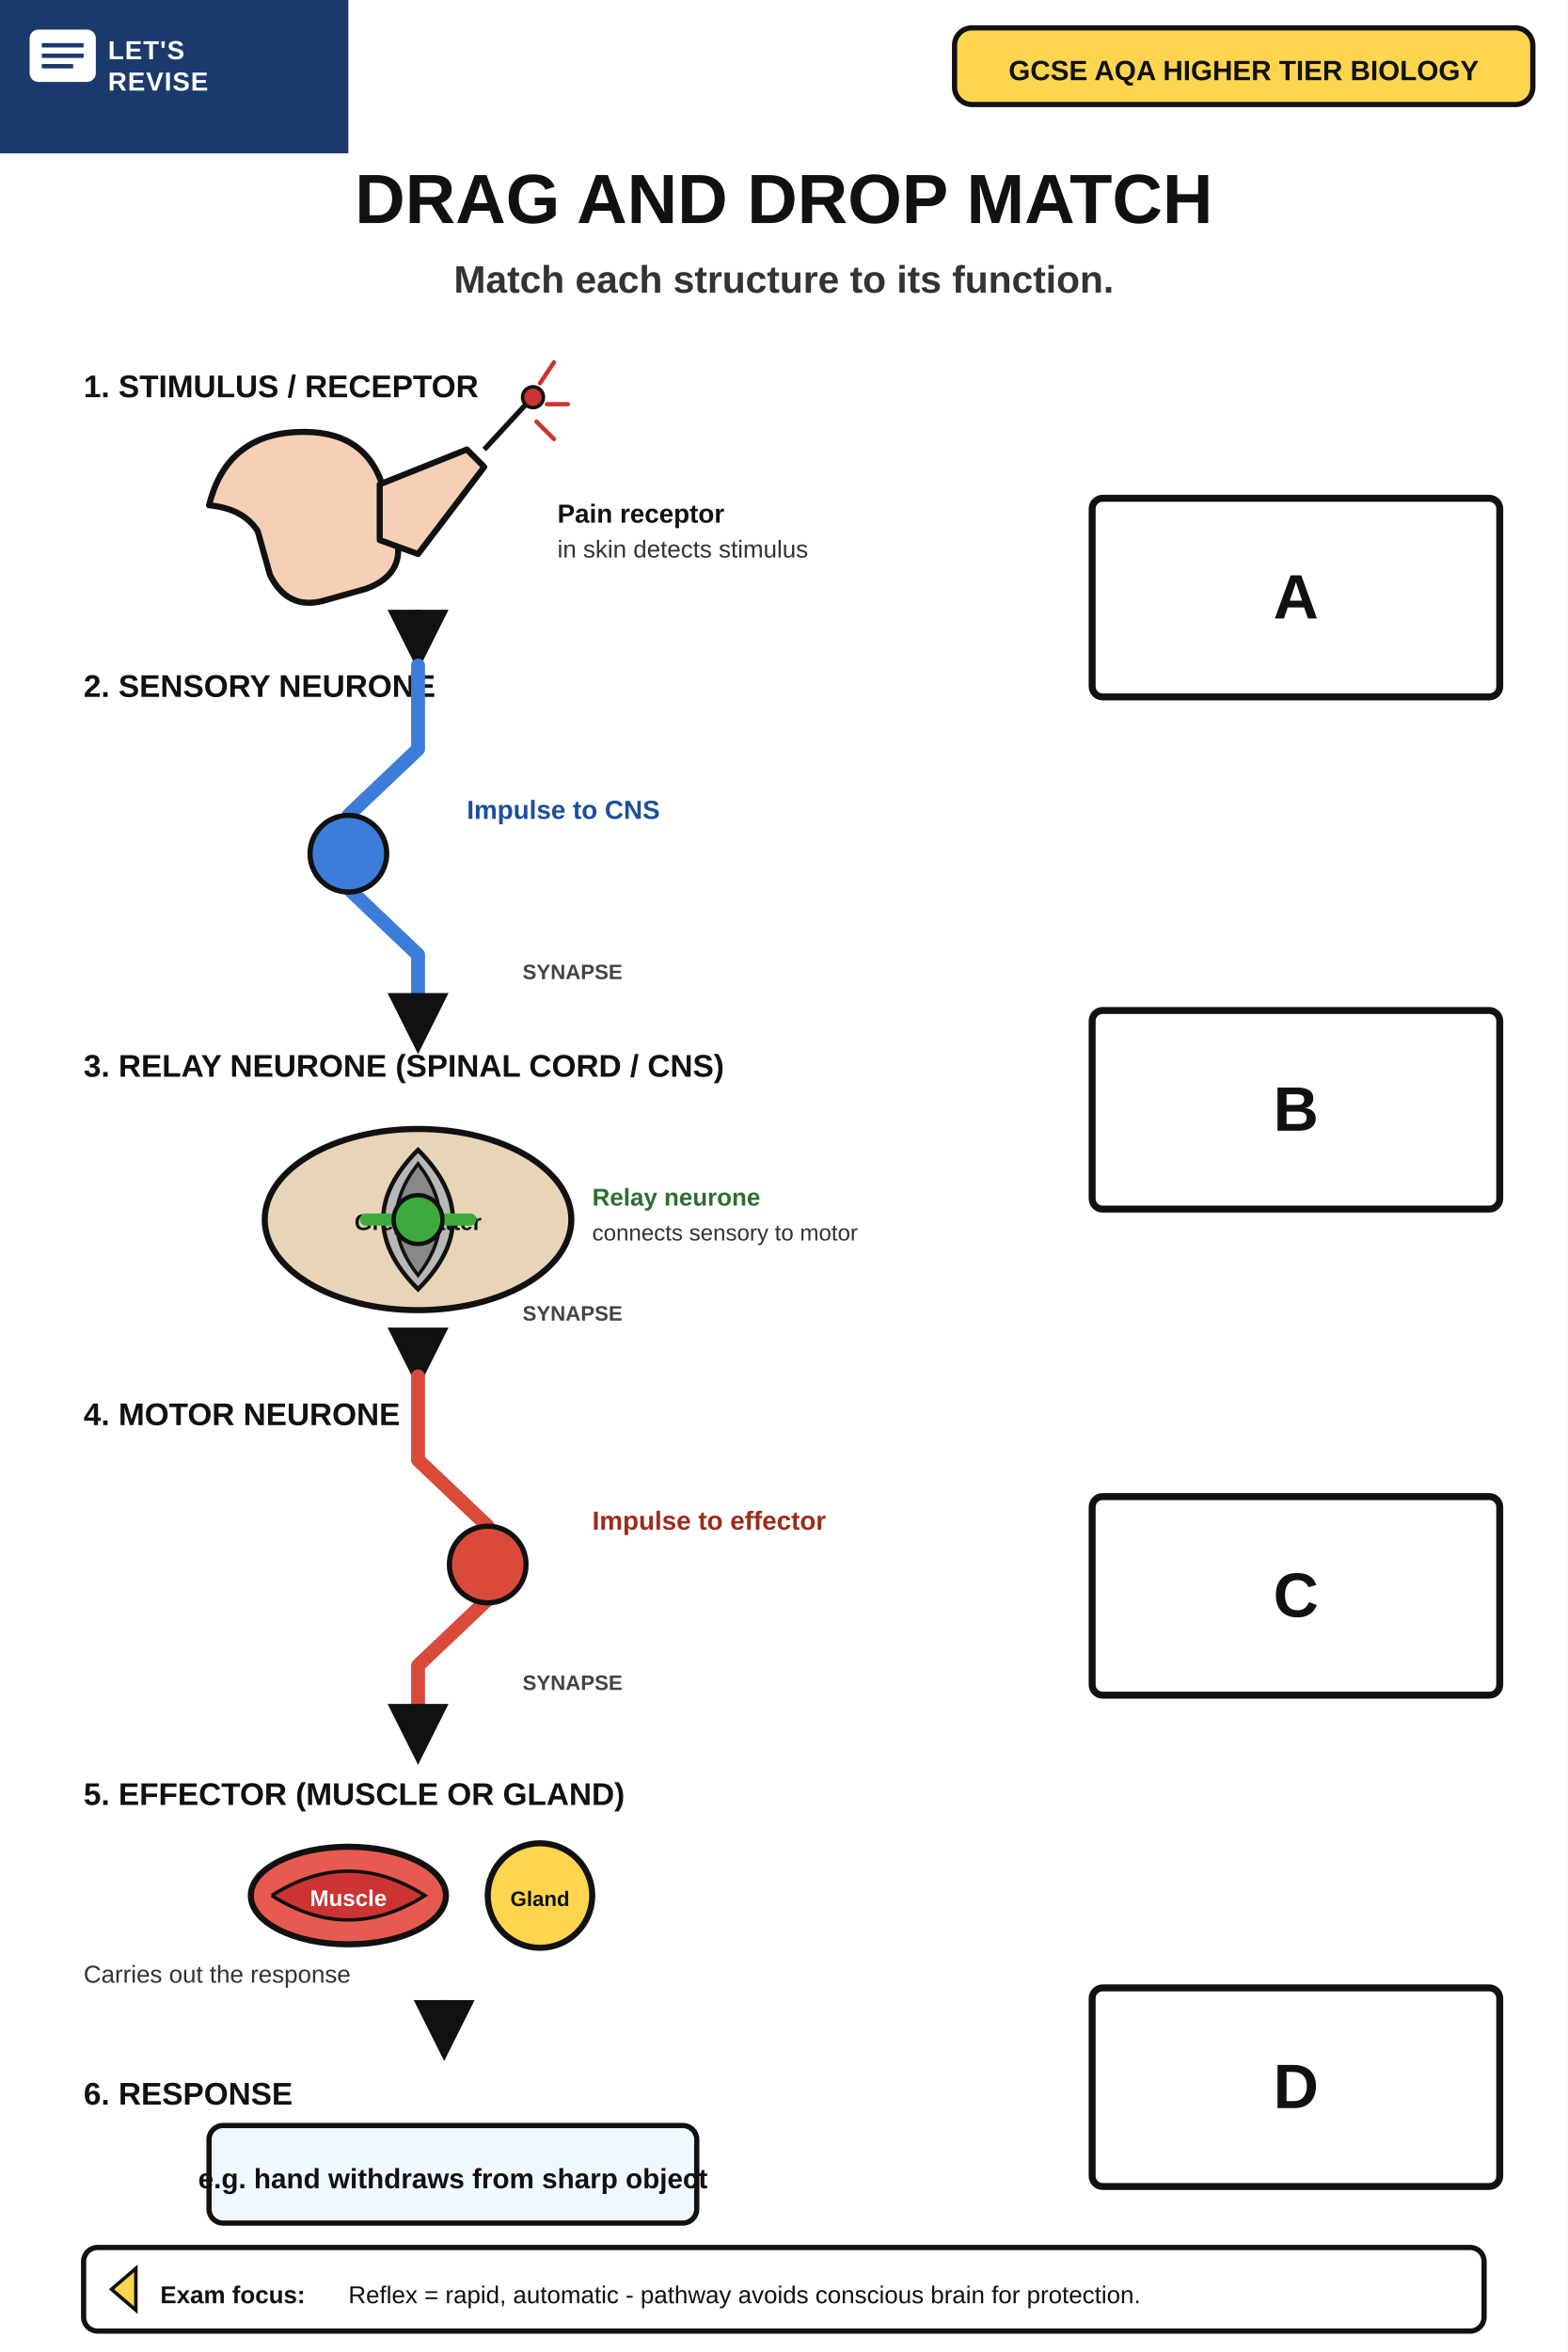
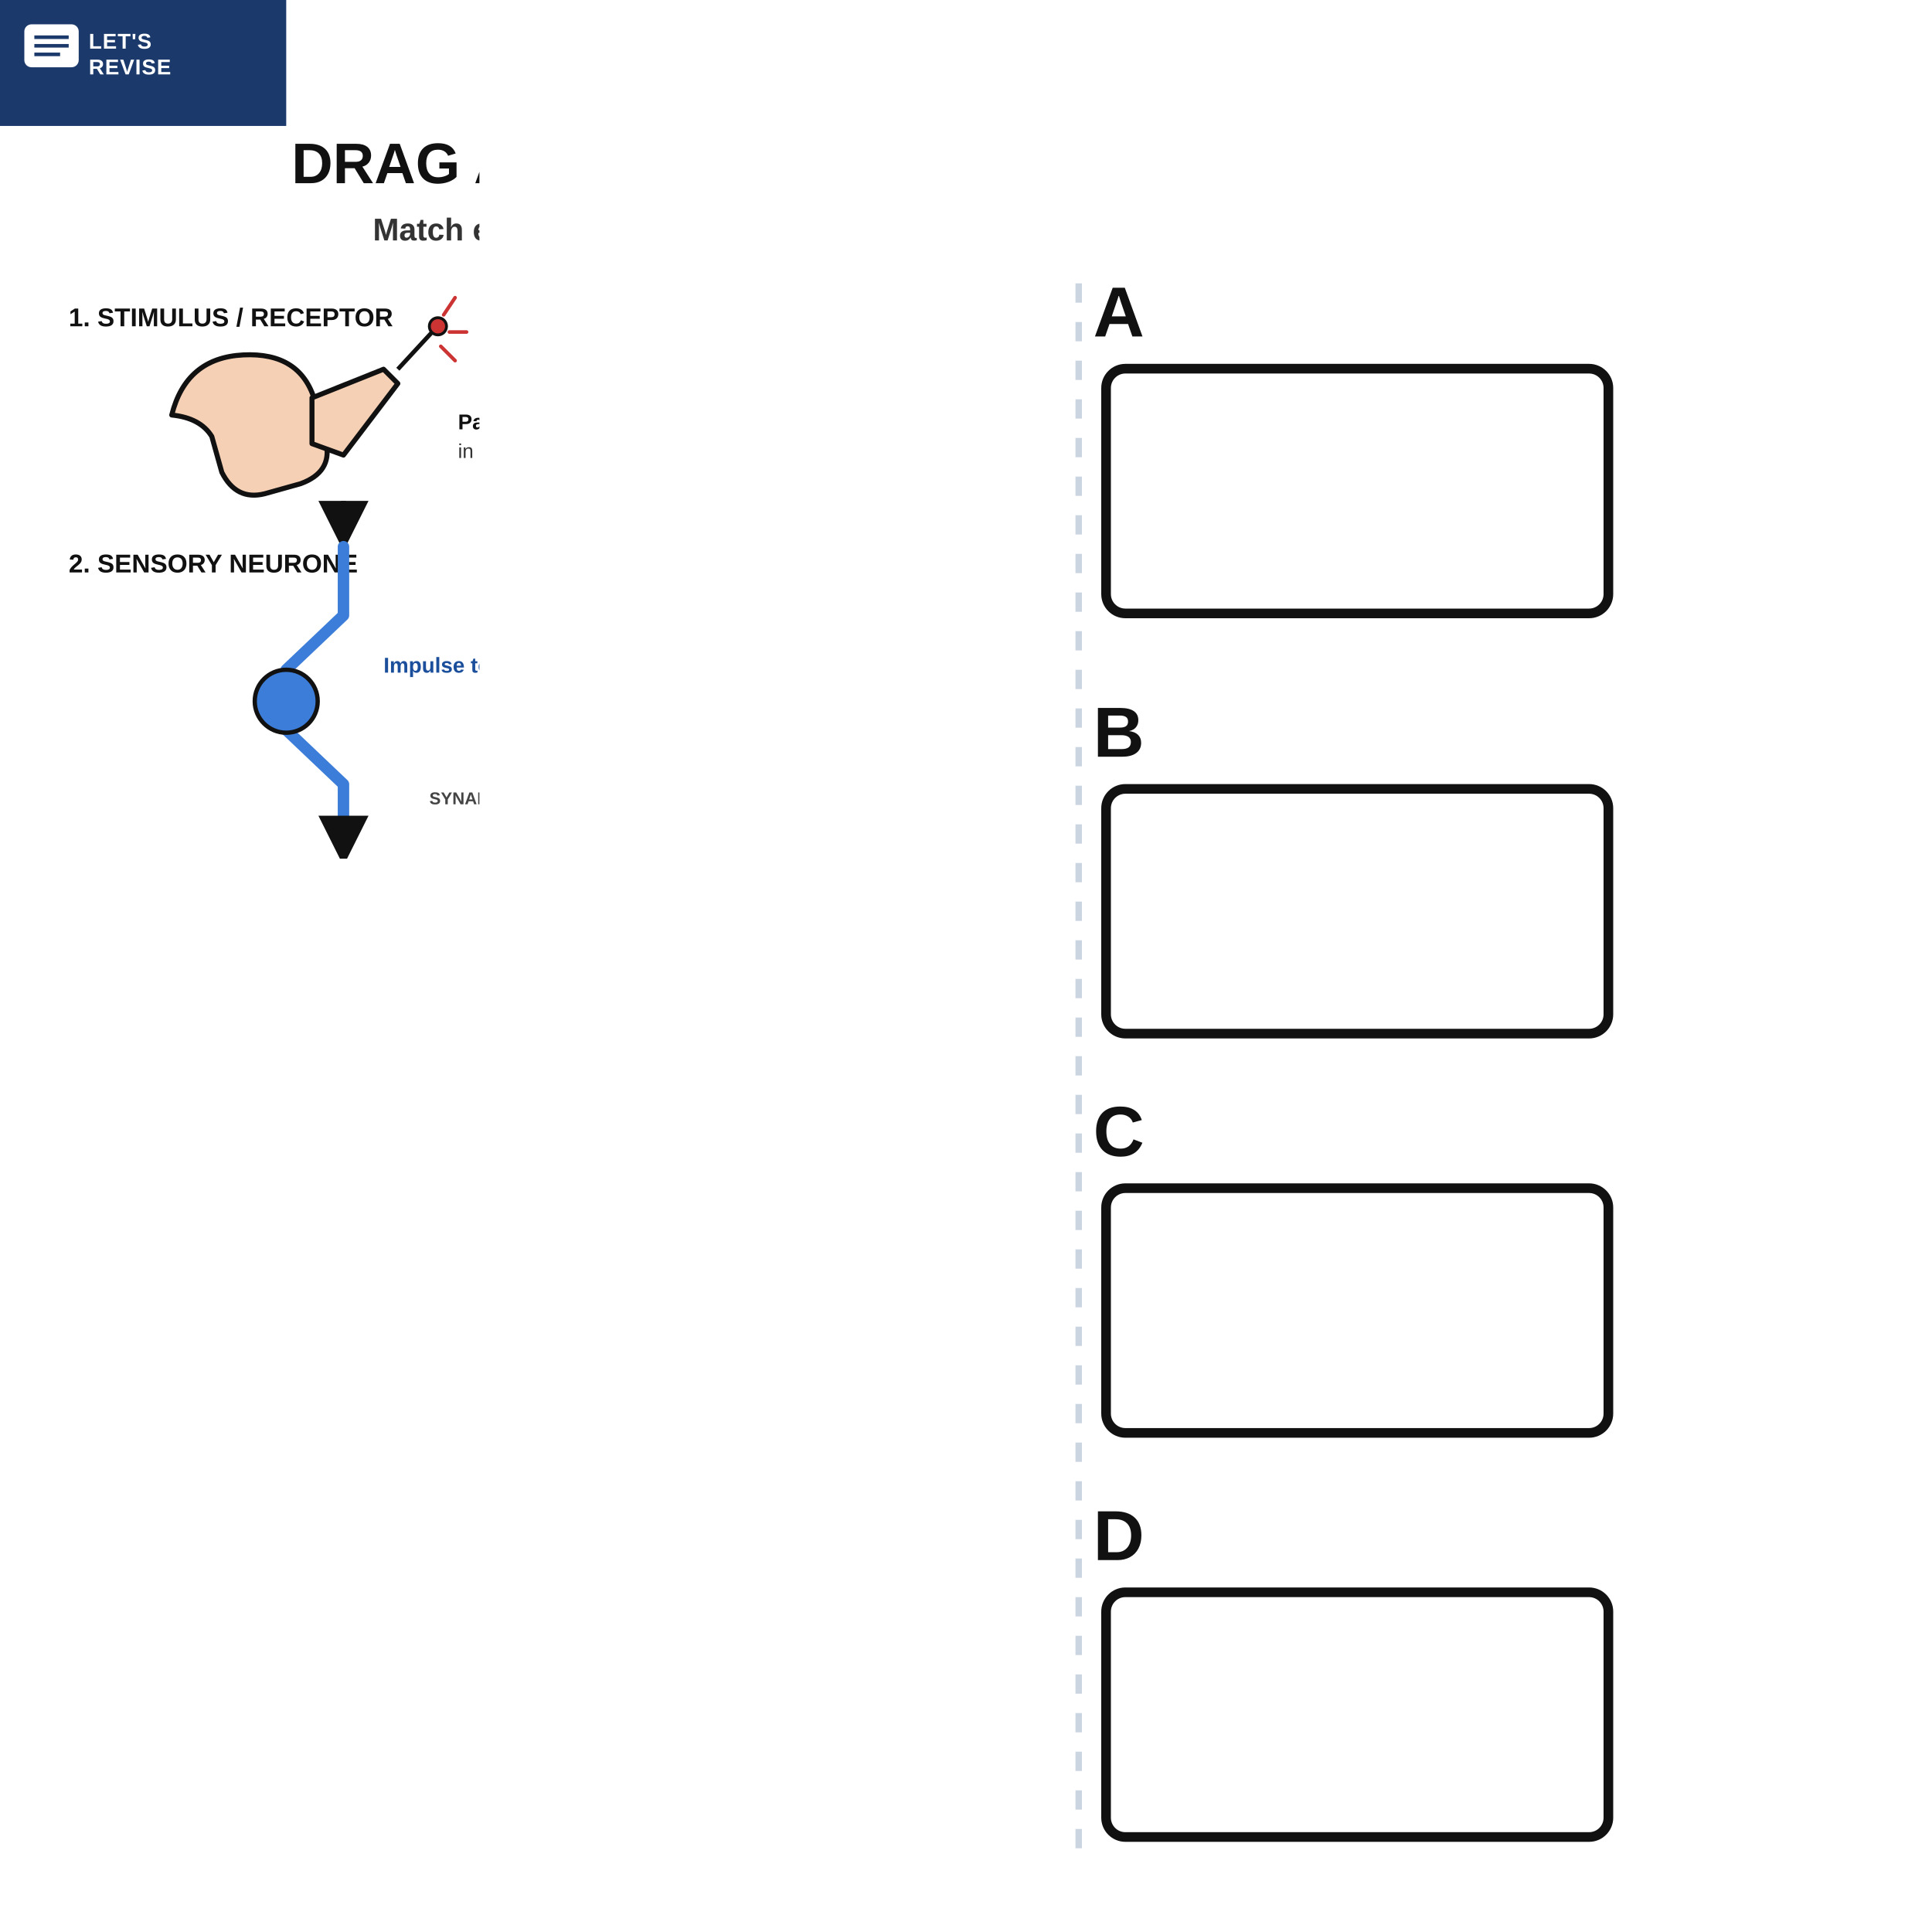
- <svg xmlns="http://www.w3.org/2000/svg" viewBox="0 0 900 1350" width="900" height="1350" role="img" aria-labelledby="title desc">
-   <rect width="900" height="1350" fill="#FFFFFF" />
-   <path d="M0 0 H200 V88 H0 Z" fill="#1B3A6B" />
-   <rect x="18" y="18" width="36" height="28" rx="4" fill="#FFFFFF" stroke="#FFFFFF" stroke-width="2" />
-   <line x1="24" y1="26" x2="48" y2="26" stroke="#1B3A6B" stroke-width="2.5" />
-   <line x1="24" y1="32" x2="48" y2="32" stroke="#1B3A6B" stroke-width="2.5" />
-   <line x1="24" y1="38" x2="42" y2="38" stroke="#1B3A6B" stroke-width="2.5" />
-   <text x="62" y="34" font-family="Arial, Helvetica, sans-serif" font-size="15" font-weight="700" fill="#FFFFFF" letter-spacing="0.5">LET'S</text>
-   <text x="62" y="52" font-family="Arial, Helvetica, sans-serif" font-size="15" font-weight="700" fill="#FFFFFF" letter-spacing="0.5">REVISE</text>
-   <rect x="548" y="16" width="332" height="44" rx="10" fill="#FFD54F" stroke="#111111" stroke-width="3" />
-   <text x="714" y="46" text-anchor="middle" font-family="Arial, Helvetica, sans-serif" font-size="16" font-weight="700" fill="#111111">GCSE AQA HIGHER TIER BIOLOGY</text>
-   <text x="450" y="128" text-anchor="middle" font-family="Arial, Helvetica, sans-serif" font-size="40" font-weight="700" fill="#111111">DRAG AND DROP MATCH</text>
-   <text x="450" y="168" text-anchor="middle" font-family="Arial, Helvetica, sans-serif" font-size="22" font-weight="600" fill="#333333">Match each structure to its function.</text>
-   <g id="drop-zones" font-family="Arial, Helvetica, sans-serif" font-weight="700" fill="#111111">
-     <rect x="627" y="286" width="234" height="114" rx="6" fill="#FFFFFF" stroke="#111111" stroke-width="4" />
-     <text x="744" y="355" text-anchor="middle" font-size="36">A</text>
-     <rect x="627" y="580" width="234" height="114" rx="6" fill="#FFFFFF" stroke="#111111" stroke-width="4" />
-     <text x="744" y="649" text-anchor="middle" font-size="36">B</text>
-     <rect x="627" y="859" width="234" height="114" rx="6" fill="#FFFFFF" stroke="#111111" stroke-width="4" />
-     <text x="744" y="928" text-anchor="middle" font-size="36">C</text>
-     <rect x="627" y="1141" width="234" height="114" rx="6" fill="#FFFFFF" stroke="#111111" stroke-width="4" />
-     <text x="744" y="1210" text-anchor="middle" font-size="36">D</text>
+ <svg xmlns="http://www.w3.org/2000/svg" viewBox="0 0 600 600" width="600" height="600">
+   <rect width="600" height="600" fill="#FFFFFF" />
+   <defs>
+     <clipPath id="left-diagram">
+       <rect x="0" y="0" width="335" height="600" />
+     </clipPath>
+   </defs>
+   <g transform="scale(0.4444444)" clip-path="url(#left-diagram)">
+     <rect width="900" height="1350" fill="#FFFFFF" />
+     <path d="M0 0 H200 V88 H0 Z" fill="#1B3A6B" />
+     <rect x="18" y="18" width="36" height="28" rx="4" fill="#FFFFFF" stroke="#FFFFFF" stroke-width="2" />
+     <line x1="24" y1="26" x2="48" y2="26" stroke="#1B3A6B" stroke-width="2.5" />
+     <line x1="24" y1="32" x2="48" y2="32" stroke="#1B3A6B" stroke-width="2.5" />
+     <line x1="24" y1="38" x2="42" y2="38" stroke="#1B3A6B" stroke-width="2.5" />
+     <text x="62" y="34" font-family="Arial, Helvetica, sans-serif" font-size="15" font-weight="700" fill="#FFFFFF" letter-spacing="0.5">LET'S</text>
+     <text x="62" y="52" font-family="Arial, Helvetica, sans-serif" font-size="15" font-weight="700" fill="#FFFFFF" letter-spacing="0.5">REVISE</text>
+     <rect x="548" y="16" width="332" height="44" rx="10" fill="#FFD54F" stroke="#111111" stroke-width="3" />
+     <text x="714" y="46" text-anchor="middle" font-family="Arial, Helvetica, sans-serif" font-size="16" font-weight="700" fill="#111111">GCSE AQA HIGHER TIER BIOLOGY</text>
+     <text x="450" y="128" text-anchor="middle" font-family="Arial, Helvetica, sans-serif" font-size="40" font-weight="700" fill="#111111">DRAG AND DROP MATCH</text>
+     <text x="450" y="168" text-anchor="middle" font-family="Arial, Helvetica, sans-serif" font-size="22" font-weight="600" fill="#333333">Match each structure to its function.</text>
+     <g id="stimulus">
+       <text x="48" y="228" font-family="Arial, Helvetica, sans-serif" font-size="18" font-weight="700" fill="#111111">1. STIMULUS / RECEPTOR</text>
+       <path d="M120 290 Q130 250 170 248 Q210 246 220 280 L228 310 Q232 330 210 338 L185 345 Q165 350 155 330 L148 305 Q140 292 120 290 Z" fill="#F5D0B5" stroke="#111111" stroke-width="3.5" stroke-linejoin="round" />
+       <path d="M218 278 L268 258 L278 268 L240 318 L218 310 Z" fill="#F5D0B5" stroke="#111111" stroke-width="3.5" stroke-linejoin="round" />
+       <line x1="278" y1="258" x2="302" y2="232" stroke="#111111" stroke-width="3" />
+       <circle cx="306" cy="228" r="6" fill="#CC3333" stroke="#111111" stroke-width="2" />
+       <path d="M310 220 L318 208 M314 232 L326 232 M308 242 L318 252" stroke="#CC3333" stroke-width="2.5" fill="none" stroke-linecap="round" />
+       <text x="320" y="300" font-family="Arial, Helvetica, sans-serif" font-size="15" font-weight="600" fill="#111111">Pain receptor</text>
+       <text x="320" y="320" font-family="Arial, Helvetica, sans-serif" font-size="14" fill="#333333">in skin detects stimulus</text>
+     </g>
+     <path d="M240 350 L240 378" stroke="#111111" stroke-width="3.5" marker-end="url(#arrow)" />
+     <g id="sensory-neurone">
+       <text x="48" y="400" font-family="Arial, Helvetica, sans-serif" font-size="18" font-weight="700" fill="#111111">2. SENSORY NEURONE</text>
+       <path d="M240 382 L240 430 L200 468 L200 510 L240 548 L240 576" fill="none" stroke="#3B7DD8" stroke-width="8" stroke-linecap="round" stroke-linejoin="round" />
+       <circle cx="200" cy="490" r="22" fill="#3B7DD8" stroke="#111111" stroke-width="3" />
+       <text x="268" y="470" font-family="Arial, Helvetica, sans-serif" font-size="15" font-weight="600" fill="#1B4F9C">Impulse to CNS</text>
+     </g>
+     <text x="300" y="562" font-family="Arial, Helvetica, sans-serif" font-size="12" font-weight="600" fill="#444444">SYNAPSE</text>
+     <path d="M240 576 L240 598" stroke="#111111" stroke-width="3.5" marker-end="url(#arrow)" />
+     <g id="relay-spinal-cord">
+       <text x="48" y="618" font-family="Arial, Helvetica, sans-serif" font-size="18" font-weight="700" fill="#111111">3. RELAY NEURONE (SPINAL CORD / CNS)</text>
+       <ellipse cx="240" cy="700" rx="88" ry="52" fill="#E8D4B8" stroke="#111111" stroke-width="3.5" />
+       <path d="M240 660 Q200 700 240 740 Q280 700 240 660 Z" fill="#B8B8B8" stroke="#111111" stroke-width="2.5" />
+       <path d="M240 668 Q215 700 240 732 Q265 700 240 668 Z" fill="#888888" stroke="#111111" stroke-width="2" />
+       <text x="240" y="706" text-anchor="middle" font-family="Arial, Helvetica, sans-serif" font-size="13" font-weight="700" fill="#111111">Grey matter</text>
+       <path d="M210 700 L270 700" stroke="#3DAA3D" stroke-width="7" stroke-linecap="round" />
+       <circle cx="240" cy="700" r="14" fill="#3DAA3D" stroke="#111111" stroke-width="2.5" />
+       <text x="340" y="692" font-family="Arial, Helvetica, sans-serif" font-size="14" font-weight="600" fill="#2D6E2D">Relay neurone</text>
+       <text x="340" y="712" font-family="Arial, Helvetica, sans-serif" font-size="13" fill="#333333">connects sensory to motor</text>
+     </g>
+     <text x="300" y="758" font-family="Arial, Helvetica, sans-serif" font-size="12" font-weight="600" fill="#444444">SYNAPSE</text>
+     <path d="M240 768 L240 790" stroke="#111111" stroke-width="3.5" marker-end="url(#arrow)" />
+     <g id="motor-neurone">
+       <text x="48" y="818" font-family="Arial, Helvetica, sans-serif" font-size="18" font-weight="700" fill="#111111">4. MOTOR NEURONE</text>
+       <path d="M240 790 L240 838 L280 876 L280 918 L240 956 L240 984" fill="none" stroke="#D94A3B" stroke-width="8" stroke-linecap="round" stroke-linejoin="round" />
+       <circle cx="280" cy="898" r="22" fill="#D94A3B" stroke="#111111" stroke-width="3" />
+       <text x="340" y="878" font-family="Arial, Helvetica, sans-serif" font-size="15" font-weight="600" fill="#9C2B1B">Impulse to effector</text>
+     </g>
+     <text x="300" y="970" font-family="Arial, Helvetica, sans-serif" font-size="12" font-weight="600" fill="#444444">SYNAPSE</text>
+     <path d="M240 984 L240 1006" stroke="#111111" stroke-width="3.5" marker-end="url(#arrow)" />
+     <g id="effector">
+       <text x="48" y="1036" font-family="Arial, Helvetica, sans-serif" font-size="18" font-weight="700" fill="#111111">5. EFFECTOR (MUSCLE OR GLAND)</text>
+       <ellipse cx="200" cy="1088" rx="56" ry="28" fill="#E85A4F" stroke="#111111" stroke-width="3.5" />
+       <path d="M156 1088 Q200 1060 244 1088 Q200 1116 156 1088" fill="#CC3333" stroke="#111111" stroke-width="2" />
+       <text x="200" y="1094" text-anchor="middle" font-family="Arial, Helvetica, sans-serif" font-size="13" font-weight="700" fill="#FFFFFF">Muscle</text>
+       <circle cx="310" cy="1088" r="30" fill="#FFD54F" stroke="#111111" stroke-width="3.5" />
+       <text x="310" y="1094" text-anchor="middle" font-family="Arial, Helvetica, sans-serif" font-size="12" font-weight="700" fill="#111111">Gland</text>
+       <text x="48" y="1138" font-family="Arial, Helvetica, sans-serif" font-size="14" fill="#333333">Carries out the response</text>
+     </g>
+     <path d="M255 1148 L255 1176" stroke="#111111" stroke-width="3.5" marker-end="url(#arrow)" />
+     <g id="response">
+       <text x="48" y="1208" font-family="Arial, Helvetica, sans-serif" font-size="18" font-weight="700" fill="#111111">6. RESPONSE</text>
+       <rect x="120" y="1220" width="280" height="56" rx="8" fill="#F0F8FF" stroke="#111111" stroke-width="3" />
+       <text x="260" y="1256" text-anchor="middle" font-family="Arial, Helvetica, sans-serif" font-size="16" font-weight="700" fill="#111111">e.g. hand withdraws from sharp object</text>
+     </g>
+     <rect x="48" y="1290" width="804" height="48" rx="8" fill="#FFFFFF" stroke="#111111" stroke-width="3" />
+     <polygon points="64,1314 78,1302 78,1326" fill="#FFD54F" stroke="#111111" stroke-width="2" />
+     <text x="92" y="1322" font-family="Arial, Helvetica, sans-serif" font-size="14" font-weight="700" fill="#111111">Exam focus:</text>
+     <text x="200" y="1322" font-family="Arial, Helvetica, sans-serif" font-size="14" fill="#111111">Reflex = rapid, automatic - pathway avoids conscious brain for protection.</text>
+     <defs>
+       <marker id="arrow" markerWidth="10" markerHeight="10" refX="8" refY="5" orient="auto">
+         <path d="M0 0 L10 5 L0 10 Z" fill="#111111" />
+       </marker>
+     </defs>
  </g>
-   <g id="stimulus">
-     <text x="48" y="228" font-family="Arial, Helvetica, sans-serif" font-size="18" font-weight="700" fill="#111111">1. STIMULUS / RECEPTOR</text>
-     <path d="M120 290 Q130 250 170 248 Q210 246 220 280 L228 310 Q232 330 210 338 L185 345 Q165 350 155 330 L148 305 Q140 292 120 290 Z" fill="#F5D0B5" stroke="#111111" stroke-width="3.5" stroke-linejoin="round" />
-     <path d="M218 278 L268 258 L278 268 L240 318 L218 310 Z" fill="#F5D0B5" stroke="#111111" stroke-width="3.5" stroke-linejoin="round" />
-     <line x1="278" y1="258" x2="302" y2="232" stroke="#111111" stroke-width="3" />
-     <circle cx="306" cy="228" r="6" fill="#CC3333" stroke="#111111" stroke-width="2" />
-     <path d="M310 220 L318 208 M314 232 L326 232 M308 242 L318 252" stroke="#CC3333" stroke-width="2.5" fill="none" stroke-linecap="round" />
-     <text x="320" y="300" font-family="Arial, Helvetica, sans-serif" font-size="15" font-weight="600" fill="#111111">Pain receptor</text>
-     <text x="320" y="320" font-family="Arial, Helvetica, sans-serif" font-size="14" fill="#333333">in skin detects stimulus</text>
+   <line x1="335" y1="88" x2="335" y2="580" stroke="#CBD5E1" stroke-width="2" stroke-dasharray="6 6" />
+   <g id="drop-zones-v1" font-family="Arial, Helvetica, sans-serif" font-weight="700" fill="#111111">
+     <rect x="343.5" y="114.5" width="156" height="76" rx="6" fill="#FFFFFF" stroke="#111111" stroke-width="3" />
+     <text x="339.5" y="104.5" font-family="Arial, Helvetica, sans-serif" font-size="22" font-weight="700" fill="#111111">A</text>
+     <rect x="343.5" y="245" width="156" height="76" rx="6" fill="#FFFFFF" stroke="#111111" stroke-width="3" />
+     <text x="339.5" y="235" font-family="Arial, Helvetica, sans-serif" font-size="22" font-weight="700" fill="#111111">B</text>
+     <rect x="343.5" y="369" width="156" height="76" rx="6" fill="#FFFFFF" stroke="#111111" stroke-width="3" />
+     <text x="339.5" y="359" font-family="Arial, Helvetica, sans-serif" font-size="22" font-weight="700" fill="#111111">C</text>
+     <rect x="343.5" y="494.5" width="156" height="76" rx="6" fill="#FFFFFF" stroke="#111111" stroke-width="3" />
+     <text x="339.5" y="484.5" font-family="Arial, Helvetica, sans-serif" font-size="22" font-weight="700" fill="#111111">D</text>
  </g>
-   <path d="M240 350 L240 378" stroke="#111111" stroke-width="3.5" marker-end="url(#arrow)" />
-   <g id="sensory-neurone">
-     <text x="48" y="400" font-family="Arial, Helvetica, sans-serif" font-size="18" font-weight="700" fill="#111111">2. SENSORY NEURONE</text>
-     <path d="M240 382 L240 430 L200 468 L200 510 L240 548 L240 576" fill="none" stroke="#3B7DD8" stroke-width="8" stroke-linecap="round" stroke-linejoin="round" />
-     <circle cx="200" cy="490" r="22" fill="#3B7DD8" stroke="#111111" stroke-width="3" />
-     <text x="268" y="470" font-family="Arial, Helvetica, sans-serif" font-size="15" font-weight="600" fill="#1B4F9C">Impulse to CNS</text>
-   </g>
-   <text x="300" y="562" font-family="Arial, Helvetica, sans-serif" font-size="12" font-weight="600" fill="#444444">SYNAPSE</text>
-   <path d="M240 576 L240 598" stroke="#111111" stroke-width="3.5" marker-end="url(#arrow)" />
-   <g id="relay-spinal-cord">
-     <text x="48" y="618" font-family="Arial, Helvetica, sans-serif" font-size="18" font-weight="700" fill="#111111">3. RELAY NEURONE (SPINAL CORD / CNS)</text>
-     <ellipse cx="240" cy="700" rx="88" ry="52" fill="#E8D4B8" stroke="#111111" stroke-width="3.5" />
-     <path d="M240 660 Q200 700 240 740 Q280 700 240 660 Z" fill="#B8B8B8" stroke="#111111" stroke-width="2.5" />
-     <path d="M240 668 Q215 700 240 732 Q265 700 240 668 Z" fill="#888888" stroke="#111111" stroke-width="2" />
-     <text x="240" y="706" text-anchor="middle" font-family="Arial, Helvetica, sans-serif" font-size="13" font-weight="700" fill="#111111">Grey matter</text>
-     <path d="M210 700 L270 700" stroke="#3DAA3D" stroke-width="7" stroke-linecap="round" />
-     <circle cx="240" cy="700" r="14" fill="#3DAA3D" stroke="#111111" stroke-width="2.5" />
-     <text x="340" y="692" font-family="Arial, Helvetica, sans-serif" font-size="14" font-weight="600" fill="#2D6E2D">Relay neurone</text>
-     <text x="340" y="712" font-family="Arial, Helvetica, sans-serif" font-size="13" fill="#333333">connects sensory to motor</text>
-   </g>
-   <text x="300" y="758" font-family="Arial, Helvetica, sans-serif" font-size="12" font-weight="600" fill="#444444">SYNAPSE</text>
-   <path d="M240 768 L240 790" stroke="#111111" stroke-width="3.5" marker-end="url(#arrow)" />
-   <g id="motor-neurone">
-     <text x="48" y="818" font-family="Arial, Helvetica, sans-serif" font-size="18" font-weight="700" fill="#111111">4. MOTOR NEURONE</text>
-     <path d="M240 790 L240 838 L280 876 L280 918 L240 956 L240 984" fill="none" stroke="#D94A3B" stroke-width="8" stroke-linecap="round" stroke-linejoin="round" />
-     <circle cx="280" cy="898" r="22" fill="#D94A3B" stroke="#111111" stroke-width="3" />
-     <text x="340" y="878" font-family="Arial, Helvetica, sans-serif" font-size="15" font-weight="600" fill="#9C2B1B">Impulse to effector</text>
-   </g>
-   <text x="300" y="970" font-family="Arial, Helvetica, sans-serif" font-size="12" font-weight="600" fill="#444444">SYNAPSE</text>
-   <path d="M240 984 L240 1006" stroke="#111111" stroke-width="3.5" marker-end="url(#arrow)" />
-   <g id="effector">
-     <text x="48" y="1036" font-family="Arial, Helvetica, sans-serif" font-size="18" font-weight="700" fill="#111111">5. EFFECTOR (MUSCLE OR GLAND)</text>
-     <ellipse cx="200" cy="1088" rx="56" ry="28" fill="#E85A4F" stroke="#111111" stroke-width="3.5" />
-     <path d="M156 1088 Q200 1060 244 1088 Q200 1116 156 1088" fill="#CC3333" stroke="#111111" stroke-width="2" />
-     <text x="200" y="1094" text-anchor="middle" font-family="Arial, Helvetica, sans-serif" font-size="13" font-weight="700" fill="#FFFFFF">Muscle</text>
-     <circle cx="310" cy="1088" r="30" fill="#FFD54F" stroke="#111111" stroke-width="3.5" />
-     <text x="310" y="1094" text-anchor="middle" font-family="Arial, Helvetica, sans-serif" font-size="12" font-weight="700" fill="#111111">Gland</text>
-     <text x="48" y="1138" font-family="Arial, Helvetica, sans-serif" font-size="14" fill="#333333">Carries out the response</text>
-   </g>
-   <path d="M255 1148 L255 1176" stroke="#111111" stroke-width="3.5" marker-end="url(#arrow)" />
-   <g id="response">
-     <text x="48" y="1208" font-family="Arial, Helvetica, sans-serif" font-size="18" font-weight="700" fill="#111111">6. RESPONSE</text>
-     <rect x="120" y="1220" width="280" height="56" rx="8" fill="#F0F8FF" stroke="#111111" stroke-width="3" />
-     <text x="260" y="1256" text-anchor="middle" font-family="Arial, Helvetica, sans-serif" font-size="16" font-weight="700" fill="#111111">e.g. hand withdraws from sharp object</text>
-   </g>
-   <rect x="48" y="1290" width="804" height="48" rx="8" fill="#FFFFFF" stroke="#111111" stroke-width="3" />
-   <polygon points="64,1314 78,1302 78,1326" fill="#FFD54F" stroke="#111111" stroke-width="2" />
-   <text x="92" y="1322" font-family="Arial, Helvetica, sans-serif" font-size="14" font-weight="700" fill="#111111">Exam focus:</text>
-   <text x="200" y="1322" font-family="Arial, Helvetica, sans-serif" font-size="14" fill="#111111">Reflex = rapid, automatic - pathway avoids conscious brain for protection.</text>
-   <defs>
-     <marker id="arrow" markerWidth="10" markerHeight="10" refX="8" refY="5" orient="auto">
-       <path d="M0 0 L10 5 L0 10 Z" fill="#111111" />
-     </marker>
-   </defs>
</svg>
